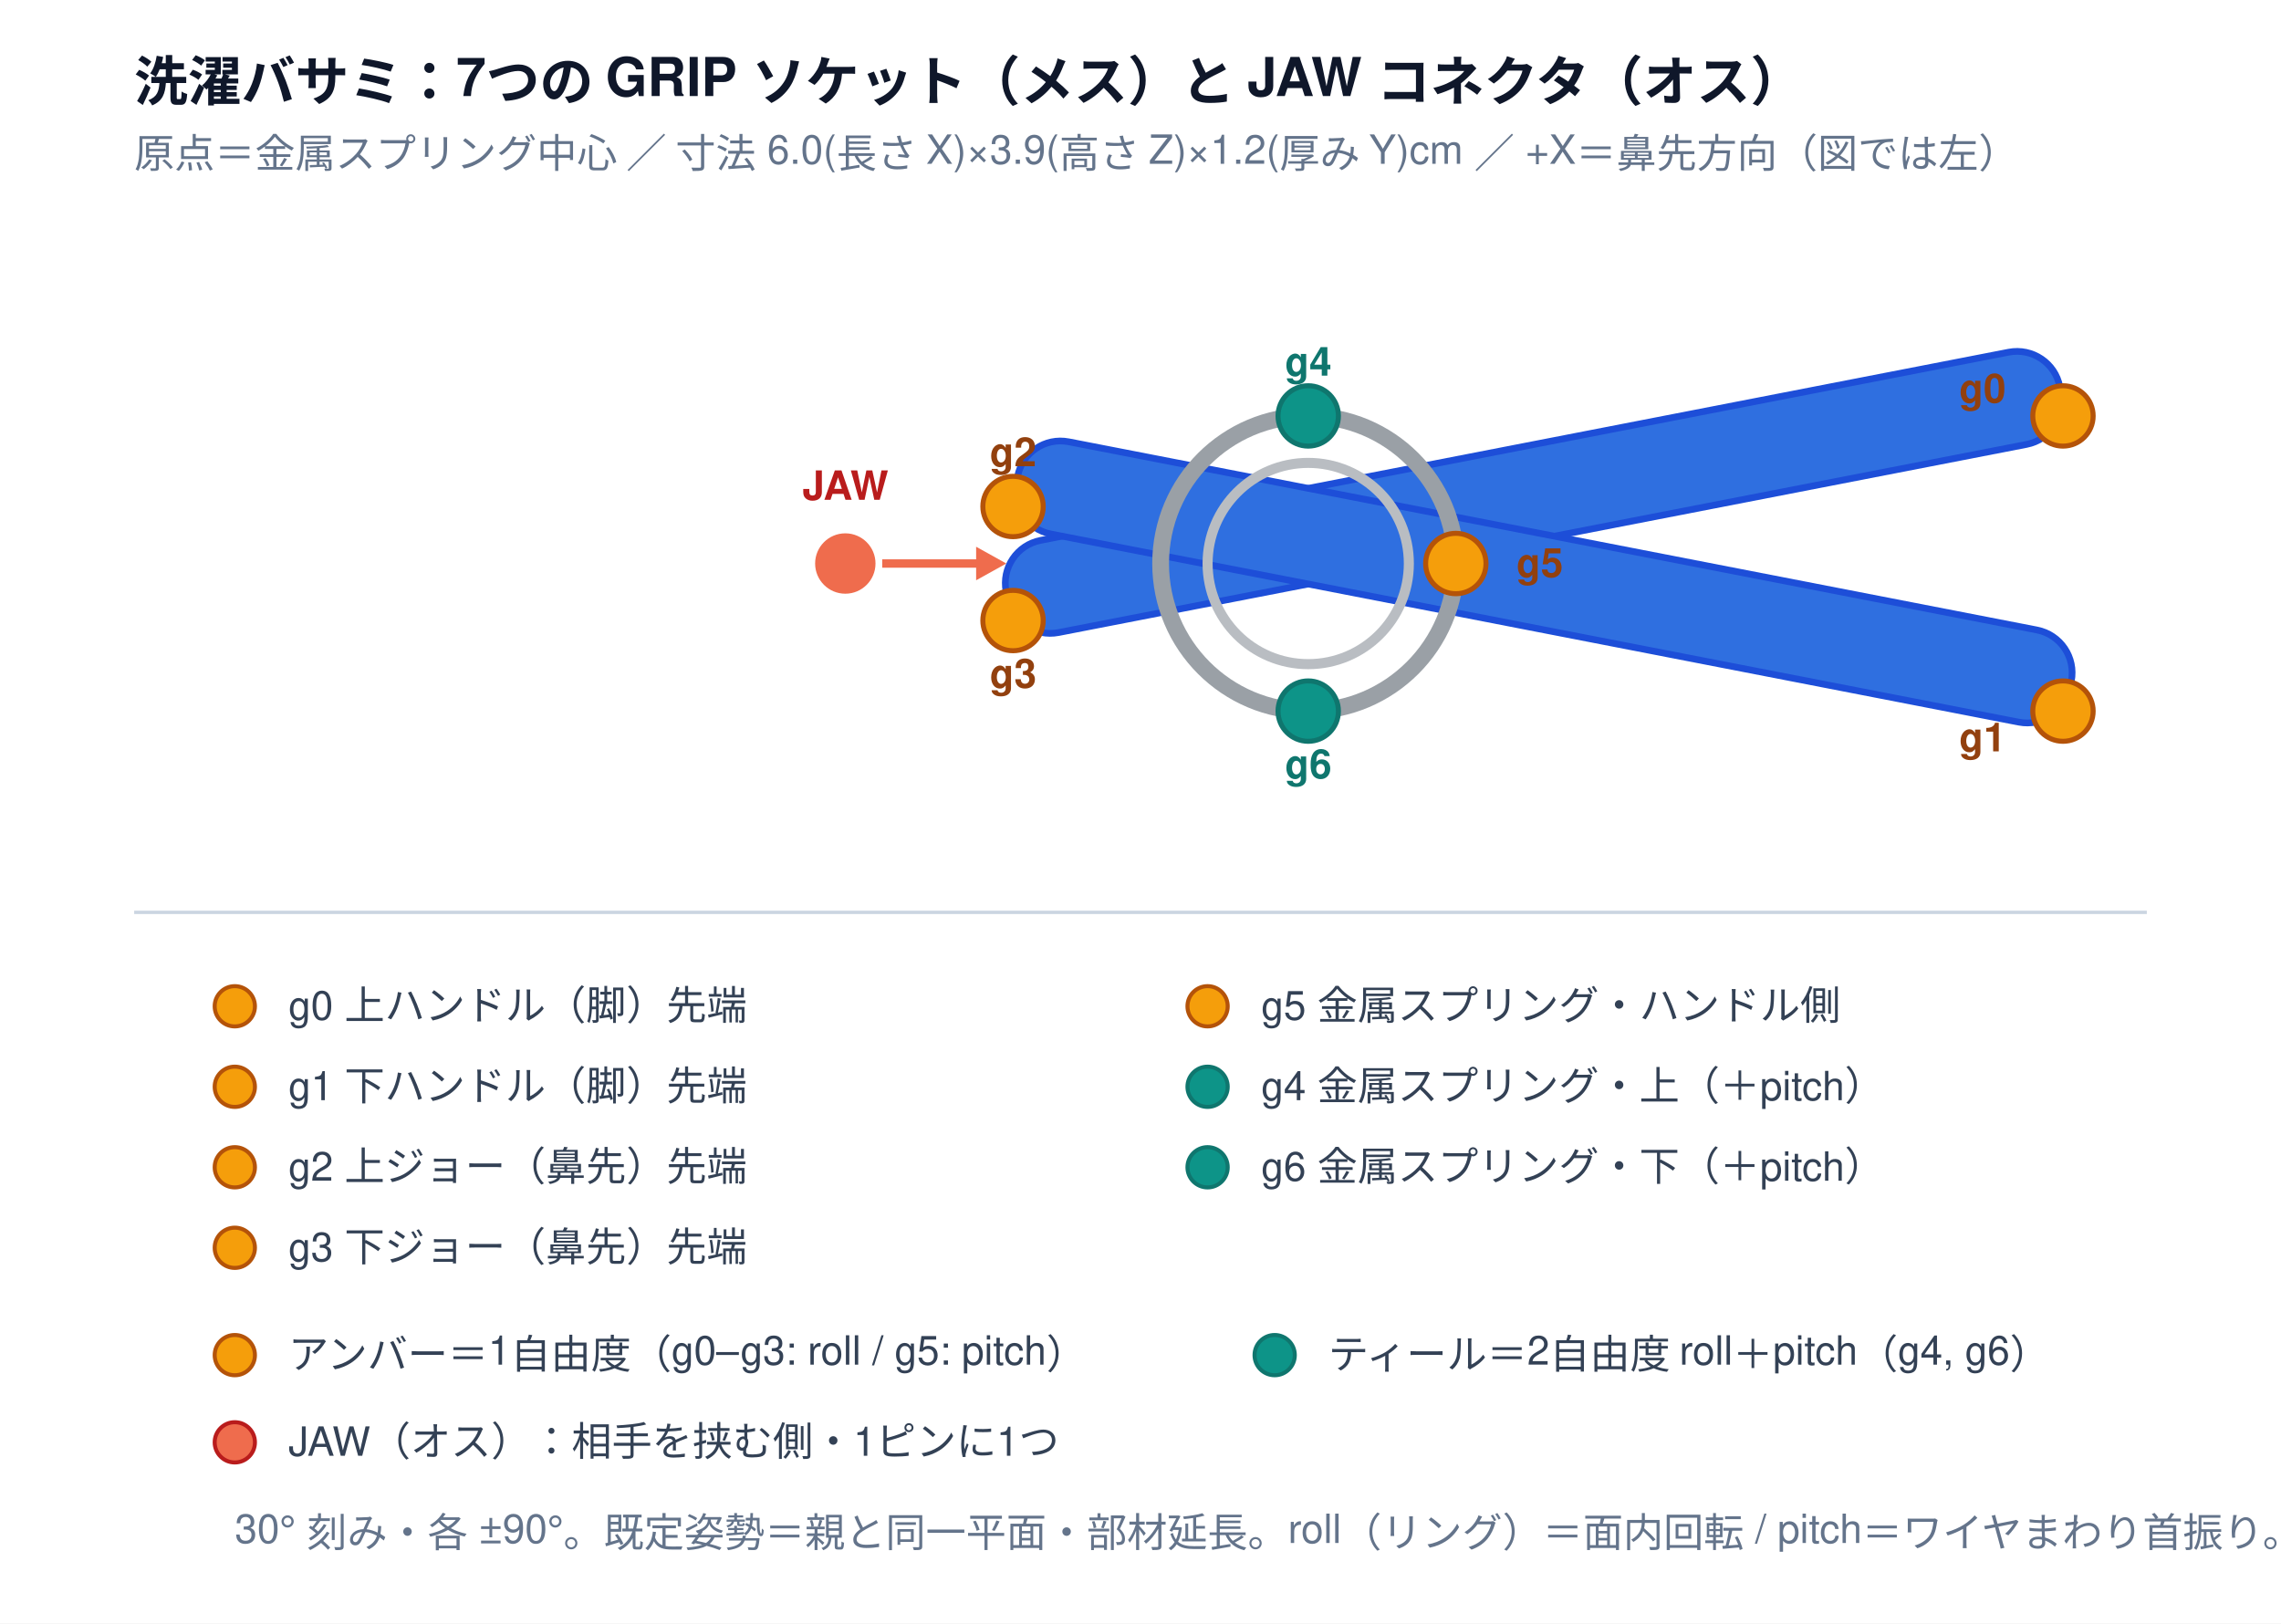
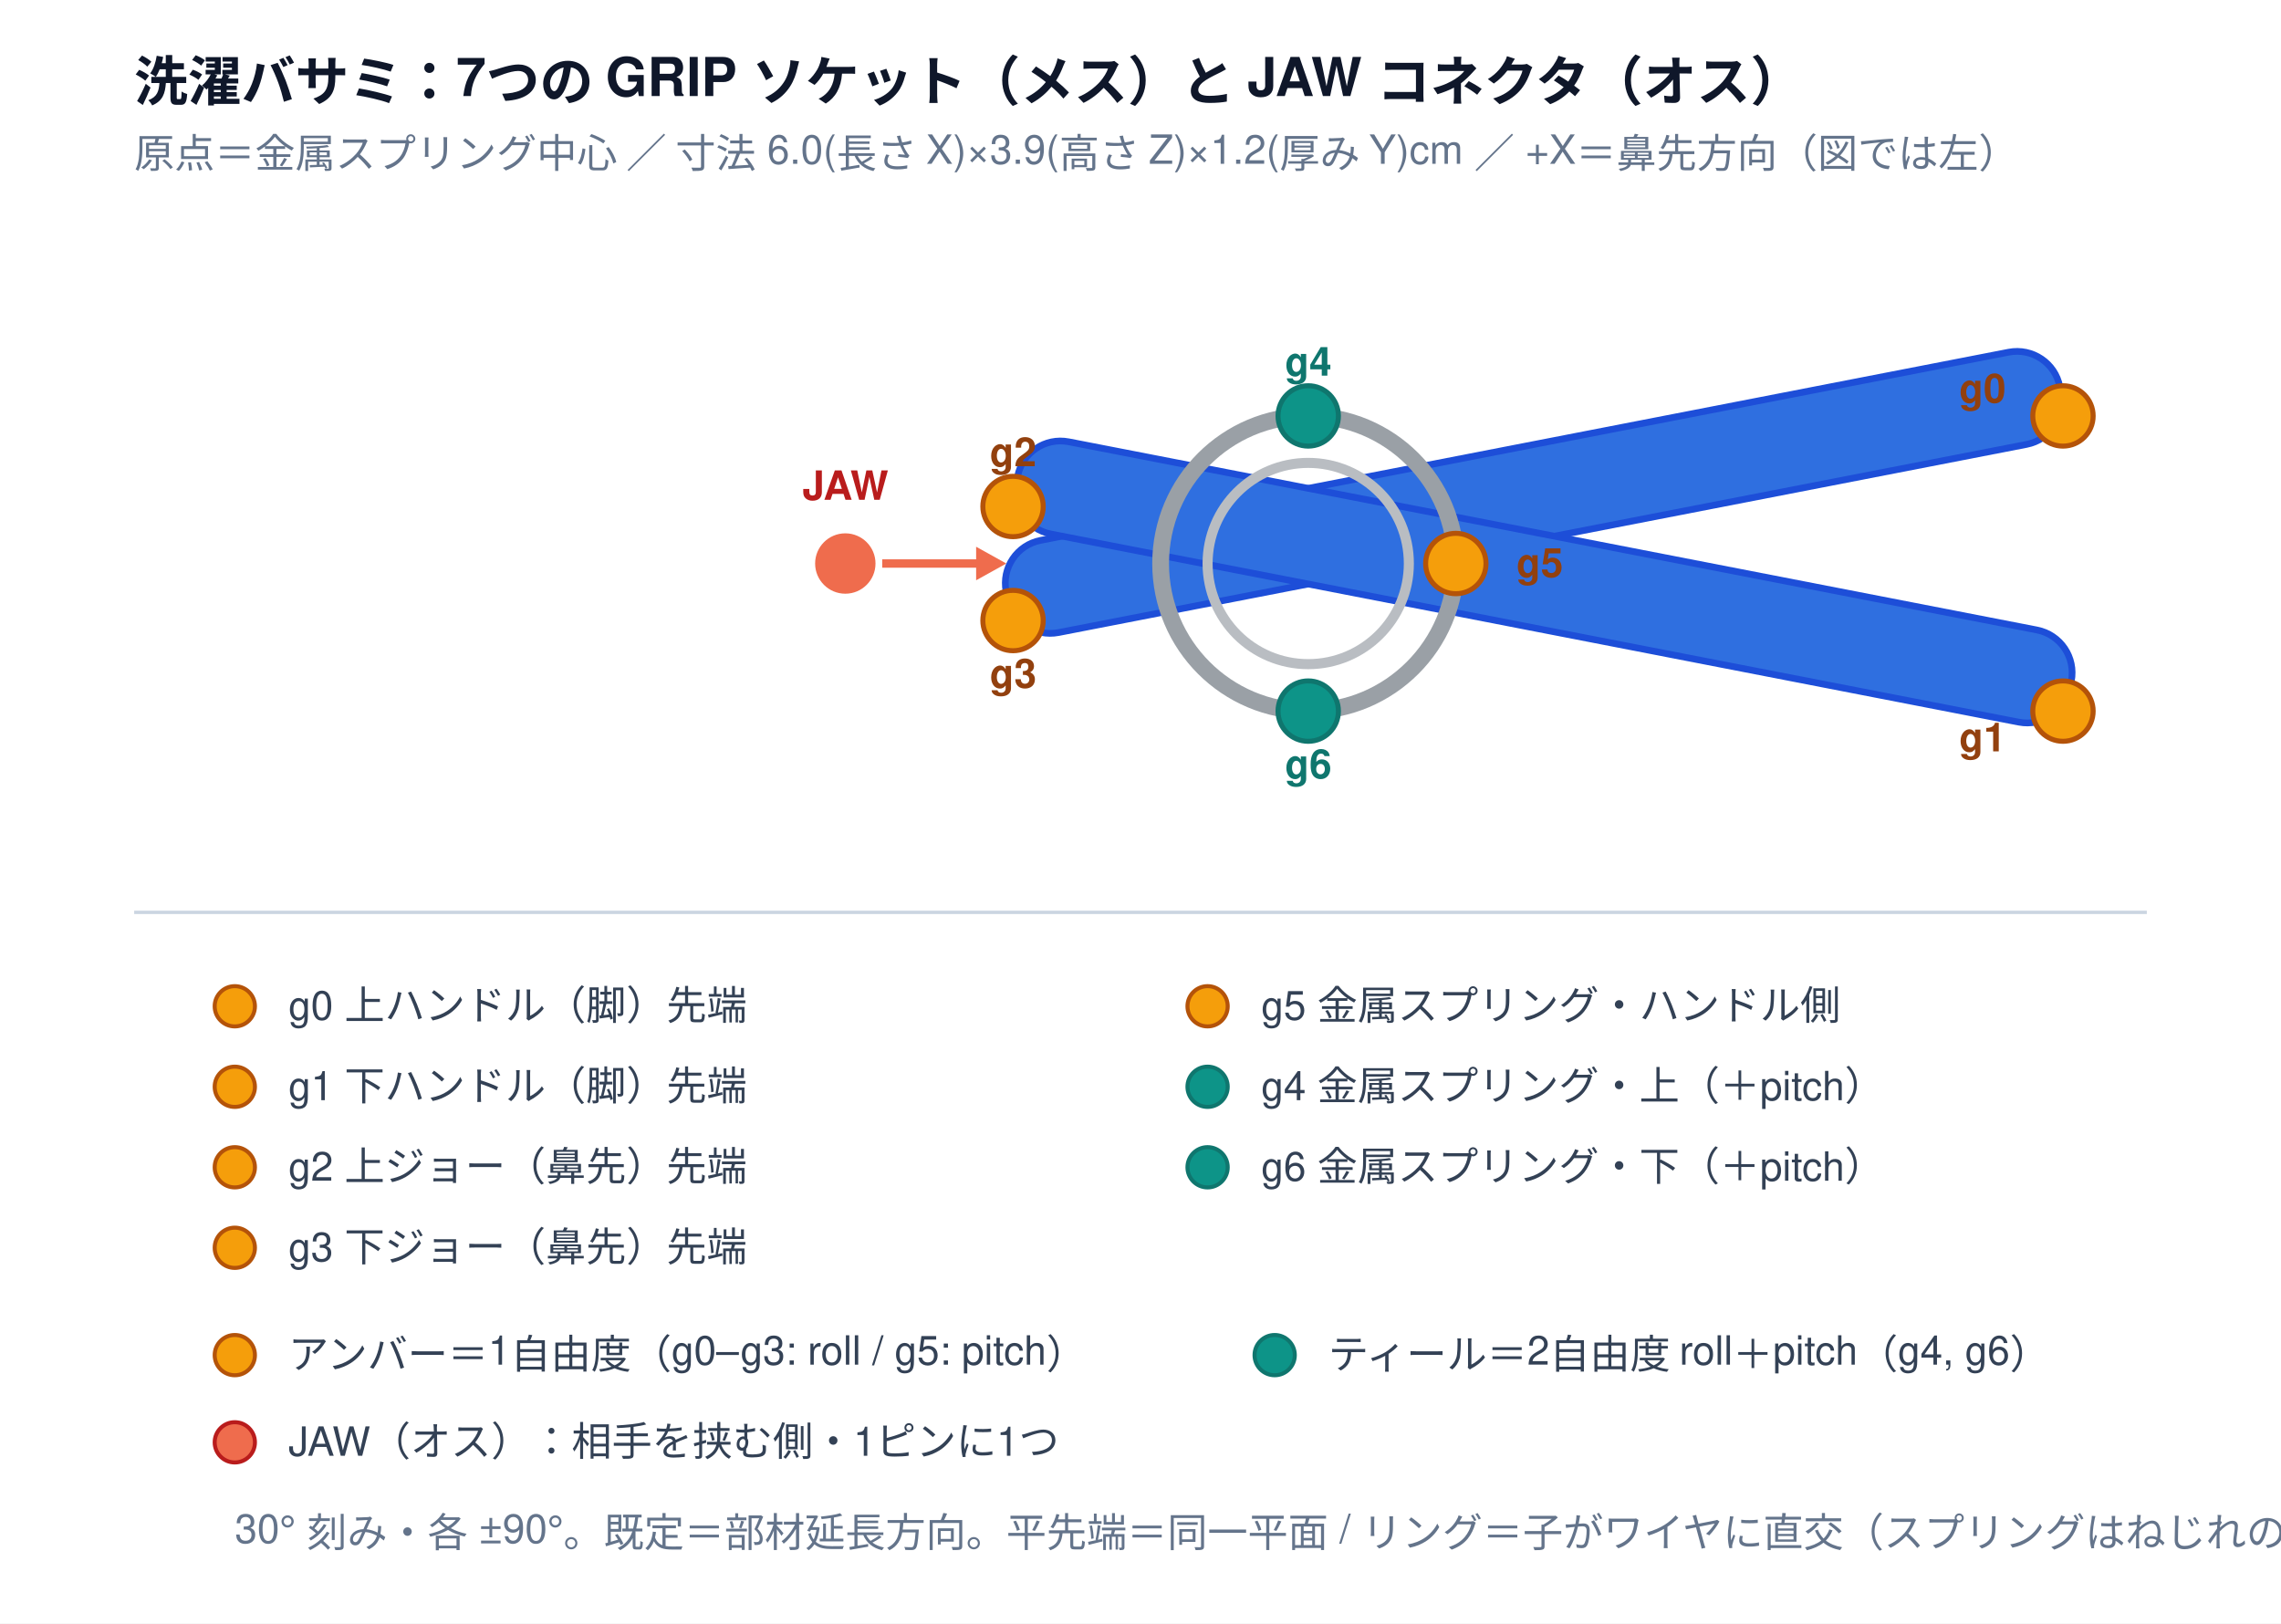
<svg xmlns="http://www.w3.org/2000/svg" viewBox="0 0 680 484" font-family="-apple-system, Helvetica, Arial, sans-serif">
  <rect width="680" height="484" fill="#ffffff" />
  <text x="40" y="30" font-size="16" font-weight="700" fill="#0f172a">洗濯バサミ：7つの GRIP ソケット（メス）と JAW コネクタ（オス）</text>
  <text x="40" y="50" font-size="12" fill="#64748b">原点＝金属スプリング中心 ／ 寸法 6.0(長さ X)×3.9(高さ Z)×1.2(厚み Y)cm ／ +X＝鼻先方向（図では左）</text>
  <rect x="300" y="146" width="320" height="28" rx="13" fill="#2f6fe0" stroke="#1d4ed8" stroke-width="2" transform="rotate(-11 390 168)" />
  <rect x="300" y="146" width="320" height="28" rx="13" fill="#2f6fe0" stroke="#1d4ed8" stroke-width="2" transform="rotate(11 390 168)" />
  <circle cx="390" cy="168" r="44" fill="none" stroke="#9aa0a6" stroke-width="5" />
  <circle cx="390" cy="168" r="30" fill="none" stroke="#b9bdc2" stroke-width="3" />
  <circle cx="252" cy="168" r="9" fill="#ef6c4d" />
  <line x1="263" y1="168" x2="294" y2="168" stroke="#ef6c4d" stroke-width="2.5" />
  <polygon points="300,168 291,163 291,173" fill="#ef6c4d" />
  <text x="252" y="149" font-size="12" font-weight="700" fill="#b91c1c" text-anchor="middle">JAW</text>
  <g fill="#f59e0b" stroke="#b45309" stroke-width="1.5">
    <circle cx="615" cy="124" r="9" />
    <circle cx="615" cy="212" r="9" />
    <circle cx="302" cy="151" r="9" />
    <circle cx="302" cy="185" r="9" />
    <circle cx="434" cy="168" r="9" />
  </g>
  <g fill="#0d9488" stroke="#0f766e" stroke-width="1.5">
    <circle cx="390" cy="124" r="9" />
    <circle cx="390" cy="212" r="9" />
  </g>
  <g font-size="12" font-weight="700">
    <text x="598" y="120" text-anchor="end" fill="#92400e">g0</text>
    <text x="598" y="224" text-anchor="end" fill="#92400e">g1</text>
    <text x="302" y="139" text-anchor="middle" fill="#92400e">g2</text>
    <text x="302" y="205" text-anchor="middle" fill="#92400e">g3</text>
    <text x="452" y="172" text-anchor="start" fill="#92400e">g5</text>
    <text x="390" y="112" text-anchor="middle" fill="#0f766e">g4</text>
    <text x="390" y="232" text-anchor="middle" fill="#0f766e">g6</text>
  </g>
  <line x1="40" y1="272" x2="640" y2="272" stroke="#cbd5e1" stroke-width="1" />
  <g fill="#f59e0b" stroke="#b45309" stroke-width="1.2">
    <circle cx="70" cy="300" r="6" />
    <circle cx="70" cy="324" r="6" />
    <circle cx="70" cy="348" r="6" />
    <circle cx="70" cy="372" r="6" />
    <circle cx="360" cy="300" r="6" />
  </g>
  <g fill="#0d9488" stroke="#0f766e" stroke-width="1.2">
    <circle cx="360" cy="324" r="6" />
    <circle cx="360" cy="348" r="6" />
  </g>
  <g font-size="12" fill="#334155">
    <text x="86" y="304">g0 上ハンドル（脚）先端</text>
    <text x="86" y="328">g1 下ハンドル（脚）先端</text>
    <text x="86" y="352">g2 上ジョー（鼻先）先端</text>
    <text x="86" y="376">g3 下ジョー（鼻先）先端</text>
    <text x="376" y="304">g5 金属スプリング・ハンドル側</text>
    <text x="376" y="328">g4 金属スプリング・上（＋pitch）</text>
    <text x="376" y="352">g6 金属スプリング・下（＋pitch）</text>
  </g>
  <circle cx="70" cy="404" r="6" fill="#f59e0b" stroke="#b45309" stroke-width="1.2" />
  <text x="86" y="408" font-size="12" fill="#334155">アンバー＝1自由度（g0–g3: roll / g5: pitch）</text>
  <circle cx="380" cy="404" r="6" fill="#0d9488" stroke="#0f766e" stroke-width="1.2" />
  <text x="396" y="408" font-size="12" fill="#334155">ティール＝2自由度 roll＋pitch（g4, g6）</text>
  <circle cx="70" cy="430" r="6" fill="#ef6c4d" stroke="#b91c1c" stroke-width="1.2" />
  <text x="86" y="434" font-size="12" fill="#334155">JAW（オス）：相手を挟む側・1ピンに1つ</text>
-   <text x="70" y="460" font-size="12" fill="#64748b">30° 刻み・各 ±90°。既定姿勢＝親と同一平面・部材延長。roll（リング）＝面内回転 / pitch＝ワイヤまわり首振り。</text>
+   <text x="70" y="460" font-size="12" fill="#64748b">30° 刻み・各 ±90°。既定＝部材延長方向。平先端＝同一平面 / リング＝子がワイヤに直交（スプリングはねじれの位置）。</text>
</svg>
